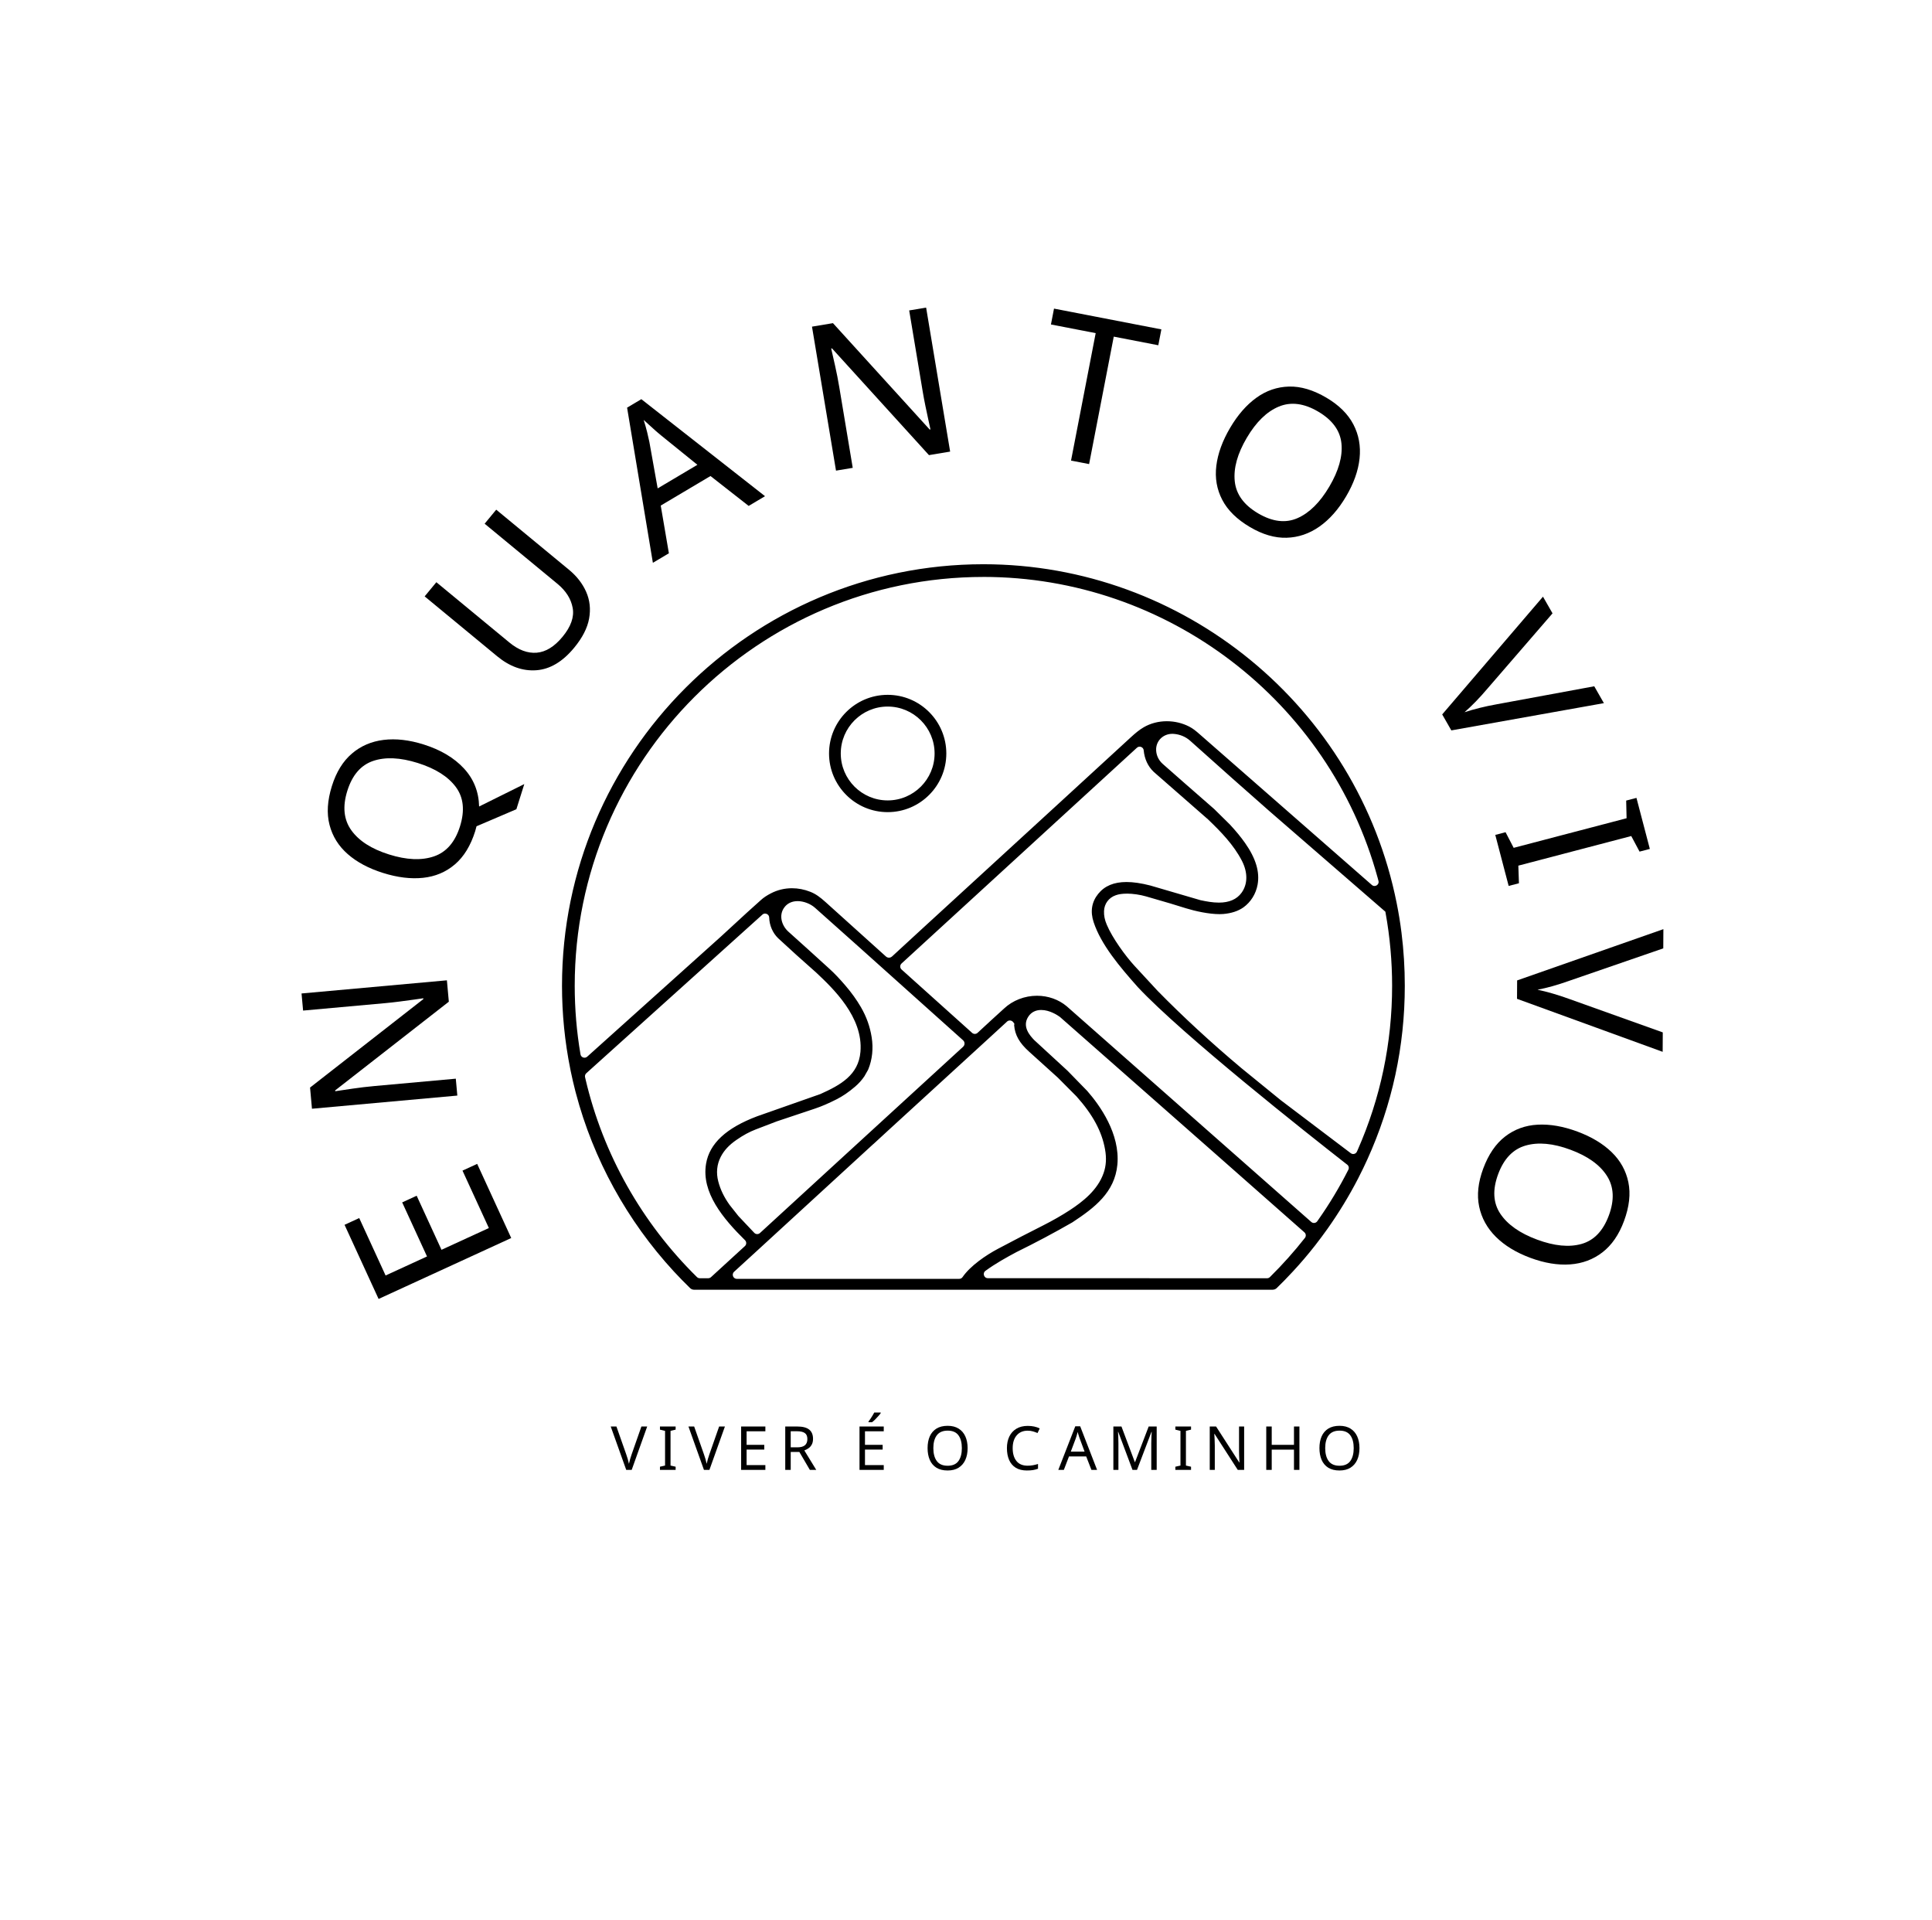
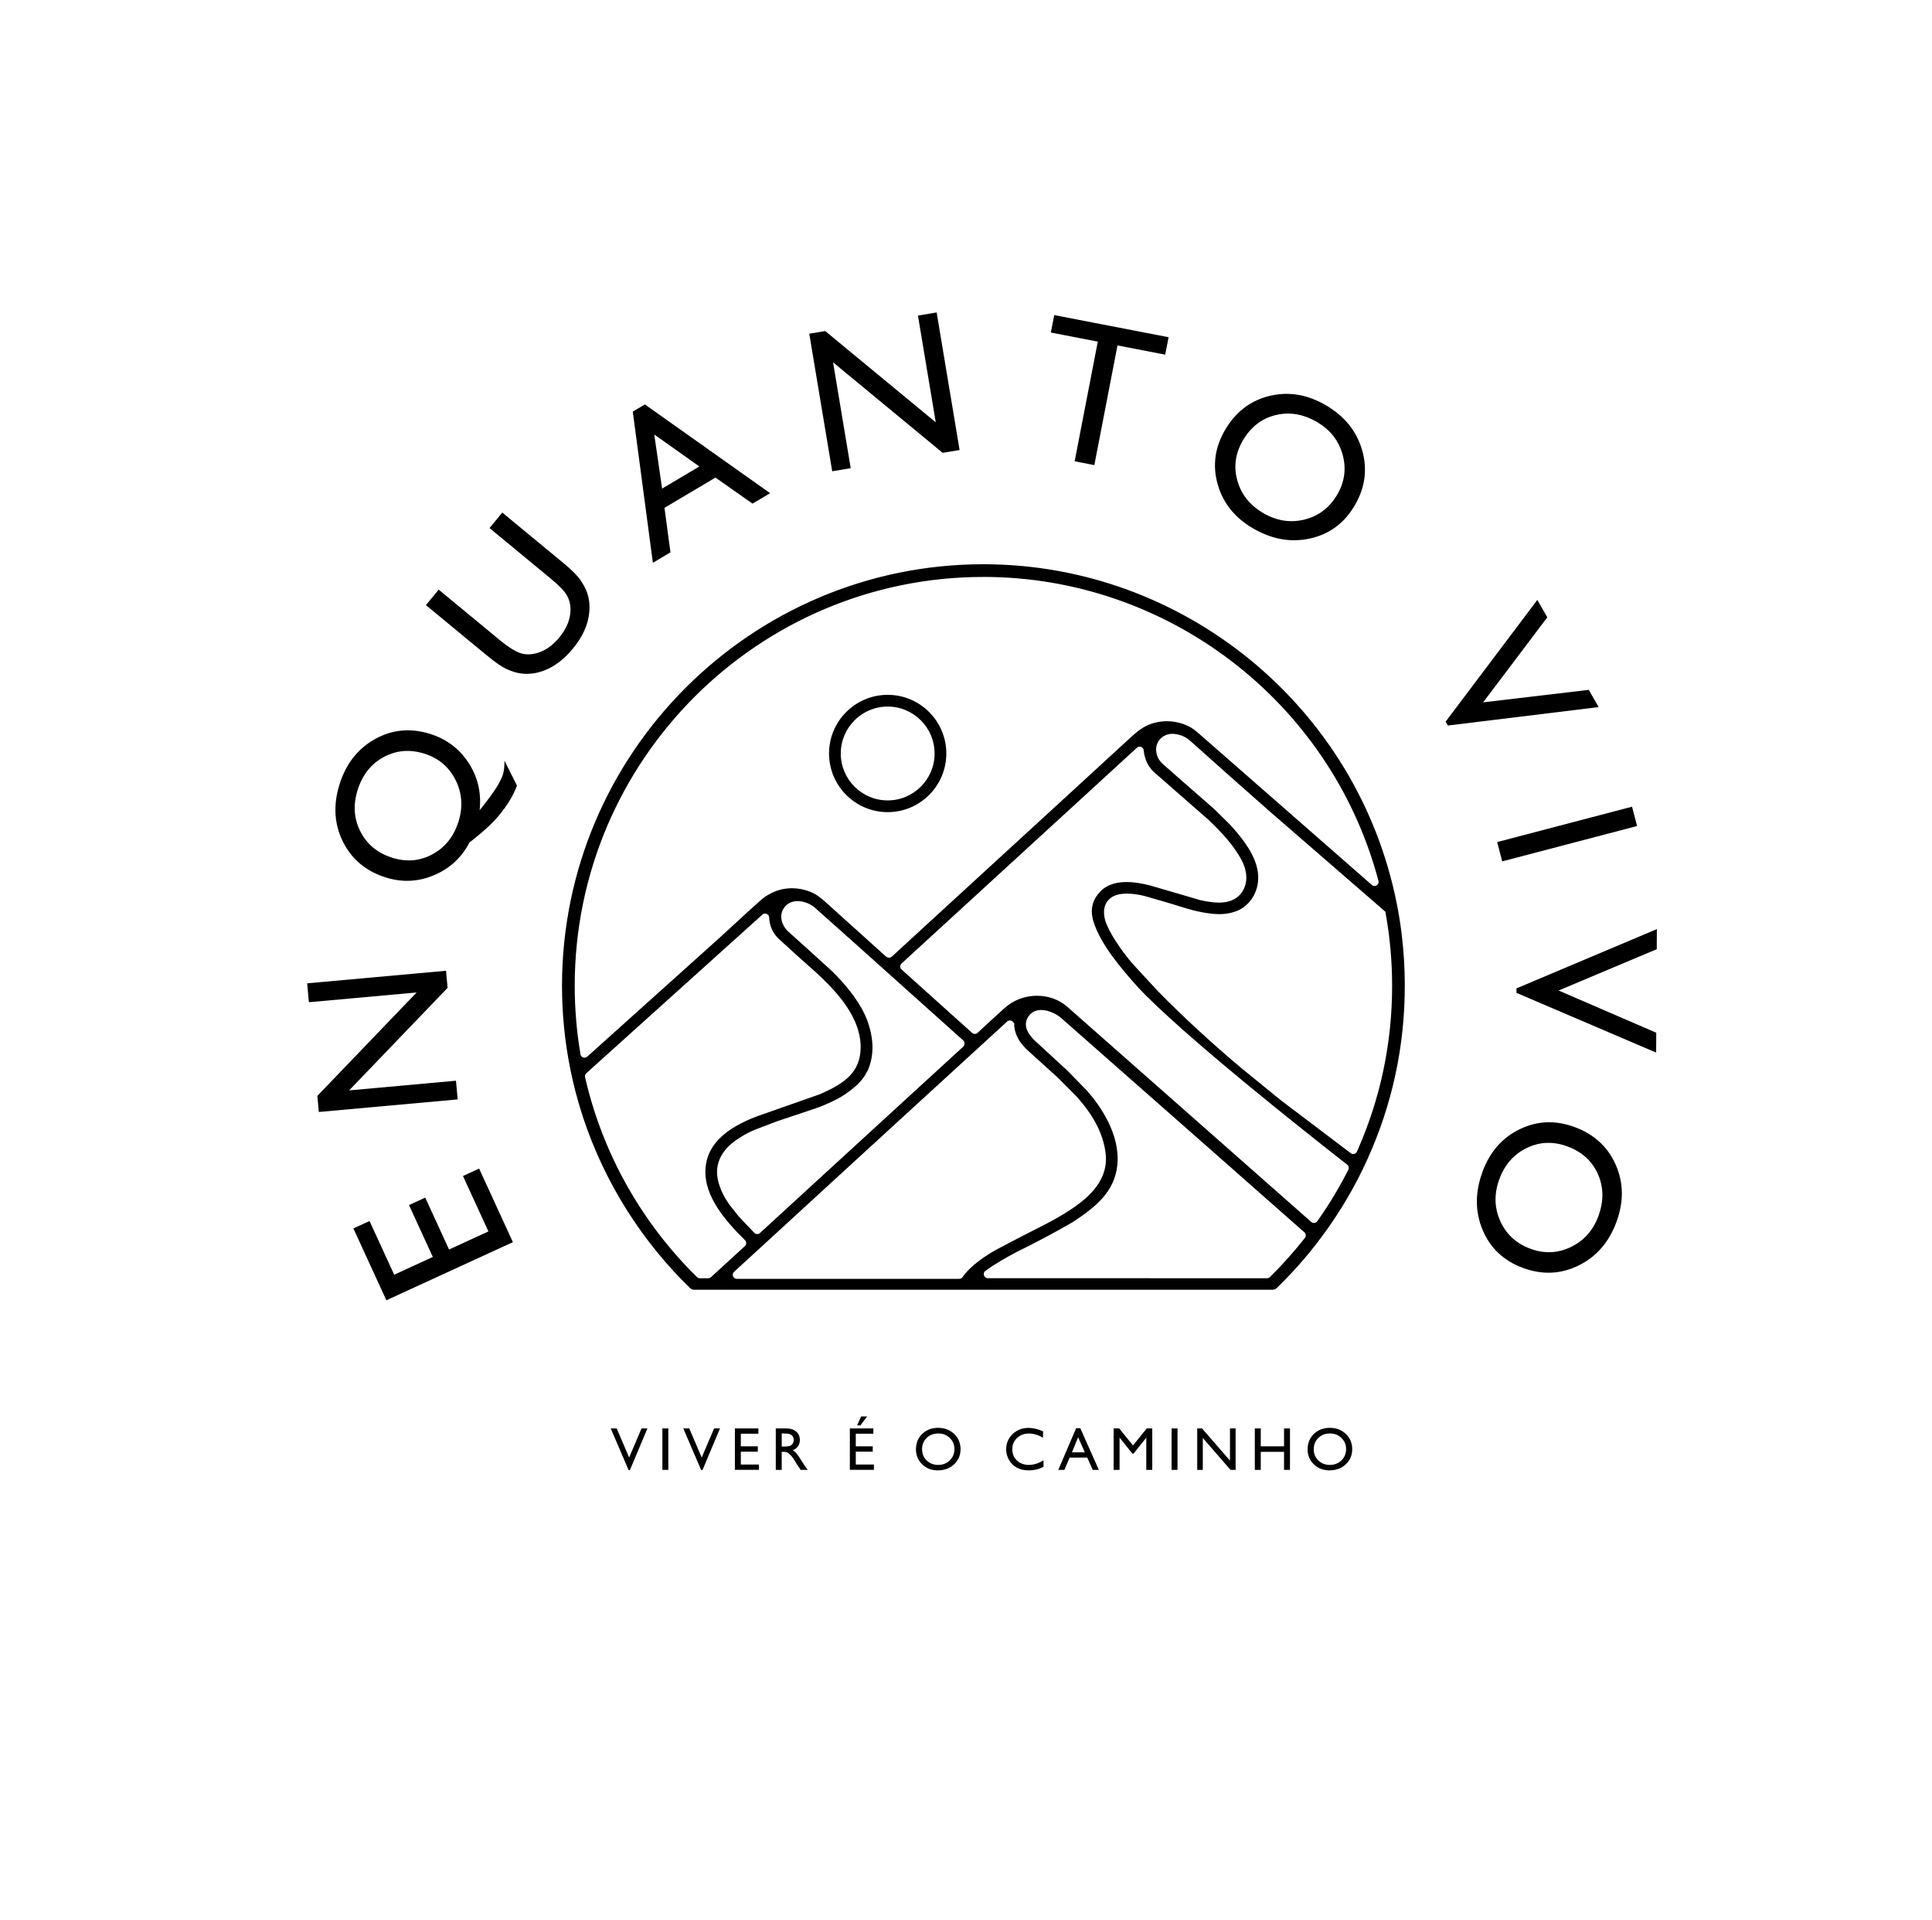
<svg xmlns="http://www.w3.org/2000/svg" id="Camada_2" data-name="Camada 2" viewBox="0 0 1153.11 1145.42">
  <defs>
    <style>
      .cls-1 {
-         letter-spacing: .2em;
      }

      .cls-2 {
-         letter-spacing: .17em;
      }

      .cls-3 {
-         font-size: 36.27px;
      }

      .cls-3, .cls-4 {
-         font-family: GillSans, 'Gill Sans';
      }

      .cls-4 {
-         font-size: 122px;
      }
    </style>
  </defs>
  <g id="Camada_1-2" data-name="Camada 1">
    <g>
      <path d="M414.28,769.13c-.76,0-1.49-.29-2.04-.82-3.27-3.18-6.52-6.51-9.68-9.92-27.83-30.16-48.01-66.9-58.37-106.25l-.31-1.17c-1.01-3.91-1.93-7.89-2.75-11.83l-.24-1.2c-3.29-16.29-4.96-33-4.96-49.69,0-138.42,112.61-251.04,251.02-251.04,119.35,0,222.88,84.91,246.18,201.9,1.16,5.73,2.12,11.64,2.86,17.55,1.31,10.36,1.97,20.98,1.97,31.59,0,36.08-7.52,70.92-22.36,103.55-1.6,3.51-3.32,7.09-5.14,10.63l-.32.63h0c-5.33,10.33-11.48,20.43-18.28,30.04-2.49,3.49-4.86,6.67-7.22,9.69-4.24,5.42-8.7,10.66-13.27,15.57-3.28,3.54-6.47,6.81-9.7,9.95-.55.53-1.28.83-2.04.83h-345.36ZM520.72,682.5l-68.21,62.59-14.7,13.45c-1.97,1.8-.7,5.08,1.97,5.08h132.73c.96.01,1.86-.46,2.41-1.25h0c4.54-6.62,13.89-13.03,21.13-16.82l13.61-7.14,12.97-6.62c6.2-3.15,11.36-6.11,16.23-9.29,7.56-4.96,16.7-11.98,20.29-22.33,1.54-4.39,1.83-9.09.89-14.37-1.89-10.76-7.33-20.89-17.14-31.87-.04-.04-.08-.09-.12-.13l-10.92-10.99s-.08-.07-.11-.11l-17.24-15.58c-5.64-5.07-8.25-9.69-8.72-15.4l.18-.91-.83-1.17c-.64-.79-1.5-1.2-2.42-1.2s-1.75.4-2.33,1.09l-10.12,9.29-54.14,49.55-2.94,2.67-3.03,2.79-6.77,6.24-1.64,1.49h0s-1.04.93-1.04.93ZM621.44,602.19c-3.45,0-6.22,1.41-8.02,4.07-4.32,6.37,1.04,12.14,3.43,14.67.05.05.09.1.14.14l19.73,18.15s.08.07.11.11l11.63,11.92s.08.08.12.13c7.39,8.45,19.54,25.37,17.82,43.61-1.57,16.23-13.43,25.32-26.51,33.93-.06.04-.11.07-.17.11-10.81,6.2-22.02,12.16-33.25,17.67-5.86,3.14-12.57,6.83-18.59,11.25h0c-2.28,1.67-1.1,5.28,1.73,5.28l166.64.05c.77,0,1.51-.3,2.05-.84h0c7.5-7.4,14.55-15.28,20.94-23.42h0c.95-1.21.8-2.95-.34-3.98h0c-.35-.31-.68-.61-1.02-.9-35.1-31.01-77.48-68.31-114.87-101.21l-29.93-26.34c-.07-.06-.13-.11-.21-.17-1.56-1.14-6.26-4.22-11.43-4.22ZM349.59,640.06c-.77.69-1.11,1.73-.91,2.74h0c.09.45.19.9.3,1.34,10.51,44.8,33.55,85.7,66.63,118.27h0c.55.54,1.29.84,2.06.84h5.05c.73-.02,1.43-.29,1.97-.78l20.23-18.53c1.23-1.13,1.27-3.06.08-4.24h0c-13.02-12.84-25.94-28.25-23.1-45.17,1.99-11.91,11.87-21.06,30.2-27.97l37.6-13.23c.08-.03.16-.06.24-.1,12.09-5.44,22.91-11.46,24.11-25.53,1.83-21.02-16.66-38.42-26.59-47.76-7.99-7.03-15.61-13.9-22.67-20.46-3.15-3.04-5.05-7.42-5.19-12h0c-.08-2.49-3.03-3.75-4.88-2.08l-105.11,94.66ZM515.69,641.66c-.04.08-.09.15-.14.23-1.5,2.24-3.33,4.29-5.53,6.18-3.83,3.26-7.31,5.64-10.95,7.49-4.86,2.46-8.81,4.16-12.8,5.51l-22.81,7.63-12.65,4.85c-3.83,1.48-7.37,3.4-11.48,6.24-4.51,3.1-7.55,6.37-9.58,10.3-2.38,4.59-2.91,9.79-1.54,15.04,1.29,4.96,3.55,9.63,6.91,14.29l5.14,6.5c.05.07.11.13.17.19l9.39,9.94c1.1,1.16,2.92,1.23,4.1.15l47.98-44.01,29.28-26.83,4.46-4.1,39.42-36.1c.75-.69,1.14-1.5,1.14-2.42,0-.89-.38-1.72-1.07-2.33l-62.95-56.4-25.36-22.61c-2.8-2.51-7.01-4.13-10.72-4.13-3.48,0-6.34,1.32-8.25,3.8-3.9,5.04-1.7,11.63,2.36,15.27l11.92,10.73,12.65,11.49c3.02,2.76,5.95,5.83,9.5,9.98,3.61,4.2,6.6,8.38,9.15,12.77,3.27,5.62,5.35,11.45,6.35,17.81,1.05,6.58.35,13.1-2.01,18.87-.05.13-.12.26-.19.39l-1.89,3.32ZM618.95,594.7c6.49,0,12.67,2.19,17.39,6.16l145.96,128.7c1.29,1.14,3.29.92,4.3-.48h0c.24-.33.47-.66.69-.98,6.66-9.45,12.7-19.51,17.93-29.87h0c.64-1.27.28-2.81-.86-3.66h0c-.35-.26-.69-.54-1.04-.81-22.31-17.43-97.14-76.52-123.83-105.04-10.87-12.21-21.88-25.26-26.28-38.58-2.05-6.2-1.16-11.73,2.64-16.44,3.74-4.63,9.14-6.88,16.5-6.88,4.03,0,8.64.68,14.1,2.07l29.74,8.7c.07.02.14.04.22.05,3.6.77,7.35,1.46,11.09,1.46,6.29,0,10.96-2.03,13.89-6.03,3.87-5.28,3.99-12.42.32-19.59-5.03-9.77-12.82-17.66-20.36-24.91-11.67-10.17-22.28-19.45-32.47-28.41-3.3-3.17-5.31-7.49-5.75-12.44h0c-.22-2.42-3.1-3.54-4.89-1.9h0c-44.47,40.71-90.42,82.82-140.48,128.75h0c-1.27,1.17-1.26,3.18.02,4.33l42.1,37.81c1.12,1.01,2.83,1,3.94-.03h0c5.76-5.35,10.93-10.09,15.79-14.49,5.08-4.78,12.12-7.51,19.33-7.51ZM672.51,532.77c-2.65,0-4.9.32-6.71.96-4.39,1.51-7.22,5.32-7.37,9.95-.11,2.7.44,5.42,1.69,8.32,3.33,7.92,11.11,18.69,16.74,24.79l13.73,14.85c15.26,15.56,32.09,31.07,50.08,46.16l23.52,19.16,41.73,31.58c1.48,1.12,3.61.6,4.41-1.08h0c.16-.35.31-.68.45-1.02,13.67-31,20.6-64.05,20.6-98.2,0-14.56-1.31-29.18-3.88-43.47l-.19-1.02-2.69-2.33-66.7-57.84-21.9-19.34-25.33-22.6c-2.79-2.48-6.29-3.94-10.13-4.23-.27-.02-.56-.03-.85-.03-5.49,0-9.86,4.01-10.16,9.32-.17,3.6,1.34,7.08,4.14,9.55l12.55,11.05,18.01,15.75s.09.08.13.12l9.32,9.19c3.65,3.94,6.53,7.44,9.02,10.99,6.33,9.02,8.75,17.03,7.39,24.48-.97,5.35-3.96,10.16-8.22,13.21-3.06,2.18-7.05,3.49-11.84,3.89-.68.05-1.4.08-2.15.08-6.38,0-14.43-1.78-19.84-3.45l-9.35-2.88-14.49-4.21c-3.68-1.06-8.06-1.7-11.72-1.7ZM586.96,343.78c-134.79,0-244.44,109.66-244.44,244.46,0,13.82,1.16,27.61,3.46,41.01h0c.39,2.27,3.12,3.22,4.83,1.69l79.77-71.65,15.69-14.43,8.19-7.38c1.63-1.47,3.44-2.68,5.88-3.93,3.85-1.98,8-2.98,12.35-2.98,3.62,0,7.25.7,10.76,2.09,3.3,1.31,5.83,3.26,8.86,5.97l36.12,32.54c.58.54,1.35.84,2.15.84,1.16,0,1.9-.63,2.15-.83l17.99-16.55,79.44-72.84,45.27-41.56c2.58-2.36,4.83-4.24,7.44-5.77,3.98-2.32,8.67-3.55,13.56-3.55,4.63,0,9.19,1.1,13.18,3.18,2.06,1.06,3.84,2.48,6.04,4.43l102.82,89.99c2.14,1.87,5.43-.11,4.77-2.87h0c-.11-.5-.25-.98-.38-1.46l-.13-.49c-29.02-105.91-125.97-179.88-235.76-179.88Z" />
      <path d="M759.64,769.63h-345.36c-.9,0-1.75-.34-2.39-.97-3.27-3.18-6.53-6.52-9.7-9.94-27.88-30.22-48.11-67.03-58.49-106.46l-.31-1.17c-1.01-3.93-1.94-7.92-2.75-11.85l-.24-1.21c-3.3-16.32-4.97-33.07-4.97-49.79,0-138.7,112.83-251.54,251.52-251.54,119.58,0,223.32,85.08,246.67,202.3,1.15,5.73,2.12,11.65,2.86,17.58,1.31,10.38,1.97,21.03,1.97,31.65,0,36.15-7.54,71.06-22.41,103.76-1.59,3.51-3.33,7.09-5.15,10.65l-.32.64c-5.34,10.34-11.5,20.46-18.32,30.08-2.5,3.5-4.86,6.67-7.23,9.71-4.25,5.43-8.72,10.68-13.29,15.6-3.29,3.56-6.47,6.82-9.72,9.97-.64.62-1.49.97-2.39.97ZM586.96,337.7c-138.14,0-250.52,112.39-250.52,250.54,0,16.65,1.67,33.34,4.95,49.59l.24,1.21c.81,3.91,1.73,7.88,2.74,11.8l.3,1.17c10.34,39.27,30.48,75.94,58.26,106.04,3.15,3.4,6.4,6.73,9.66,9.9.45.44,1.05.68,1.69.68h345.36c.64,0,1.24-.24,1.69-.68,3.23-3.14,6.4-6.39,9.68-9.94,4.56-4.91,9.01-10.13,13.24-15.54,2.36-3.03,4.72-6.19,7.21-9.68,6.76-9.55,12.88-19.6,18.19-29.86l.37-.74c1.81-3.55,3.54-7.12,5.13-10.61,14.81-32.56,22.32-67.34,22.32-103.35,0-10.58-.66-21.19-1.97-31.53-.74-5.91-1.7-11.81-2.85-17.51-23.25-116.76-126.58-201.5-245.69-201.5ZM572.5,764.13h-132.72c-1.45-.02-2.67-.85-3.19-2.2-.52-1.35-.19-2.79.88-3.77l14.7-13.45,68.21-62.59,1.42-1.27h0s1.27-1.15,1.27-1.15l12.74-11.7,54.13-49.54,10.12-9.29c.64-.76,1.63-1.22,2.67-1.22s2.08.49,2.8,1.38l.98,1.38-.21,1.05c.47,5.55,3.03,10.04,8.55,15l17.38,15.7,11.06,11.14c9.87,11.05,15.36,21.25,17.26,32.11.96,5.36.67,10.15-.91,14.62-3.64,10.49-12.86,17.58-20.49,22.59-4.9,3.2-10.07,6.16-16.28,9.32l-12.97,6.62-13.61,7.14c-7.19,3.76-16.46,10.12-20.95,16.66-.64.93-1.7,1.49-2.82,1.49ZM521.05,682.87l-68.21,62.59-14.7,13.45c-.9.83-.91,1.92-.62,2.67s1.04,1.55,2.26,1.55h132.72c.8.01,1.55-.38,2-1.04,4.59-6.7,14.02-13.16,21.31-16.98l13.61-7.14,12.98-6.62c6.18-3.14,11.32-6.09,16.19-9.26,7.49-4.92,16.55-11.87,20.09-22.08,1.52-4.31,1.8-8.92.87-14.11-1.87-10.67-7.28-20.72-17.02-31.62l-.11-.11-11.01-11.07-17.24-15.58c-5.75-5.17-8.4-9.87-8.88-15.73v-.07s.15-.77.15-.77l-.71-1c-.52-.64-1.22-.99-2.01-.99-.74,0-1.46.34-1.95.91l-10.16,9.33-60.1,55.01-8.78,8.08h0s-.67.59-.67.59ZM756.24,763.77l-166.64-.05c-1.51,0-2.78-.93-3.25-2.36s.01-2.93,1.23-3.83c6.05-4.44,12.8-8.16,18.66-11.29,11.23-5.51,22.41-11.45,33.23-17.67l.15-.09c12.97-8.53,24.74-17.52,26.29-33.56,1.71-18.06-10.35-34.84-17.69-43.23l-.1-.1-11.73-12.02-19.73-18.15c-.06-.06-.11-.11-.17-.17-2.21-2.33-8.07-8.53-3.48-15.29,1.89-2.8,4.81-4.29,8.43-4.29,5.24,0,9.95,3.02,11.72,4.31.09.06.16.12.24.2l33.54,29.52c36.22,31.88,77.28,68.01,111.26,98.03.34.29.68.59,1.03.91,1.34,1.2,1.51,3.25.41,4.66-6.41,8.16-13.47,16.06-20.99,23.47-.64.64-1.5.99-2.41.99ZM621.44,602.69c-3.28,0-5.91,1.33-7.61,3.85-4.13,6.09,1.13,11.67,3.38,14.04.04.04.08.08.12.12l19.86,18.28,11.63,11.93s.09.1.14.15c7.45,8.51,19.68,25.54,17.94,43.98-1.59,16.48-13.56,25.62-26.74,34.3-.06.04-.13.08-.19.12-10.85,6.23-22.04,12.18-33.28,17.69-5.81,3.11-12.52,6.8-18.52,11.2-1.05.77-1.14,1.9-.87,2.71.26.81,1.01,1.67,2.3,1.67l166.64.05c.64,0,1.25-.25,1.7-.7,7.49-7.39,14.52-15.25,20.9-23.38.79-1,.66-2.45-.28-3.3-.34-.31-.67-.6-1.02-.9-33.98-30.02-75.04-66.15-111.26-98.03l-33.54-29.52c-.06-.05-.11-.09-.17-.14-1.33-.97-6.05-4.12-11.14-4.12ZM417.66,763.75c-.9,0-1.76-.35-2.4-.98-33.14-32.64-56.23-73.61-66.76-118.51-.11-.45-.22-.91-.31-1.36-.23-1.18.17-2.41,1.07-3.21l105.11-94.66c1-.9,2.39-1.13,3.63-.6,1.24.53,2.04,1.69,2.08,3.04.14,4.45,1.98,8.69,5.04,11.66,7.04,6.54,14.67,13.42,22.66,20.45,10.01,9.42,28.61,26.92,26.75,48.18-1.22,14.37-12.24,20.47-24.4,25.94-.09.04-.19.08-.28.11l-37.6,13.23c-18.13,6.84-27.91,15.86-29.87,27.58-2.8,16.69,10.04,31.98,22.96,44.73.68.67,1.04,1.56,1.02,2.5s-.41,1.82-1.11,2.46l-20.23,18.53c-.63.58-1.45.9-2.3.9h-5.05s0,.01,0,.01ZM456.65,545.15c-.58,0-1.16.21-1.61.63l-105.11,94.66c-.63.57-.92,1.44-.75,2.28.09.44.19.88.3,1.32,10.49,44.71,33.48,85.52,66.49,118.03.46.45,1.06.7,1.7.7h5.06c.61-.02,1.18-.24,1.63-.65l20.23-18.53c.5-.45.77-1.07.79-1.74.01-.67-.24-1.3-.72-1.77-13.11-12.93-26.12-28.47-23.25-45.61,2.03-12.1,12.01-21.38,30.51-28.35l37.62-13.23c.07-.02.14-.05.2-.08,11.88-5.34,22.64-11.28,23.81-25.11,1.81-20.78-16.56-38.06-26.43-47.35-7.99-7.02-15.62-13.91-22.68-20.47-3.26-3.15-5.21-7.65-5.35-12.35-.03-.96-.59-1.78-1.47-2.16-.31-.13-.64-.2-.96-.2ZM451.96,737.43c-.91,0-1.82-.36-2.49-1.07l-9.39-9.94c-.07-.07-.14-.15-.2-.23l-5.14-6.5c-3.41-4.72-5.7-9.45-7-14.47-1.4-5.37-.86-10.69,1.58-15.39,2.07-4,5.16-7.33,9.74-10.48,4.14-2.85,7.71-4.8,11.58-6.29l12.65-4.85,22.83-7.63c3.96-1.34,7.89-3.03,12.73-5.48,3.6-1.83,7.05-4.19,10.85-7.42,2.17-1.86,3.95-3.85,5.44-6.08.04-.06.08-.13.12-.2h0s1.89-3.32,1.89-3.32c.06-.11.12-.22.16-.33,2.33-5.69,3.01-12.12,1.98-18.61-.99-6.3-3.05-12.06-6.29-17.63-2.54-4.37-5.51-8.52-9.1-12.69-3.54-4.13-6.45-7.2-9.46-9.94l-12.65-11.49-11.92-10.73c-4.22-3.79-6.5-10.67-2.42-15.95,2.01-2.62,5-4,8.65-4s8.16,1.67,11.05,4.25l25.36,22.61,62.95,56.4c.79.71,1.23,1.67,1.24,2.7,0,1.06-.43,2-1.3,2.79l-73.15,67.03-47.98,44.01c-.65.6-1.48.89-2.31.89ZM516.13,641.91h0c-.05.09-.1.17-.16.26-1.54,2.3-3.38,4.36-5.62,6.28-3.86,3.29-7.38,5.69-11.05,7.55-4.88,2.47-8.85,4.18-12.86,5.53l-22.82,7.63-12.63,4.84c-3.8,1.47-7.31,3.37-11.38,6.18-4.44,3.05-7.43,6.27-9.42,10.11-2.32,4.48-2.84,9.56-1.5,14.68,1.27,4.9,3.51,9.52,6.83,14.12l5.13,6.48c.04.06.09.11.14.16l9.39,9.94c.9.96,2.43,1.01,3.4.12l47.98-44.01,73.15-67.03c.65-.59.98-1.28.97-2.05,0-.74-.32-1.44-.91-1.96l-62.95-56.4-25.36-22.61c-2.72-2.43-6.79-4-10.38-4-3.32,0-6.04,1.25-7.85,3.61-3.71,4.8-1.59,11.1,2.29,14.59l11.92,10.73,12.65,11.49c3.04,2.77,5.98,5.86,9.54,10.02,3.62,4.22,6.64,8.42,9.21,12.84,3.3,5.68,5.4,11.56,6.42,17.98,1.06,6.66.36,13.28-2.04,19.14-.06.15-.14.3-.22.45l-1.89,3.32ZM784.24,730.79c-.83,0-1.64-.3-2.27-.86l-145.96-128.7c-4.62-3.89-10.68-6.03-17.06-6.03-7.08,0-14,2.69-18.98,7.37-4.91,4.44-10.07,9.17-15.79,14.49-1.31,1.21-3.29,1.23-4.62.04l-42.1-37.81c-.72-.64-1.13-1.56-1.14-2.53,0-.96.4-1.89,1.11-2.54,50.95-46.75,96.9-88.86,140.48-128.75.97-.89,2.33-1.14,3.55-.67,1.22.47,2.06,1.58,2.17,2.89.43,4.84,2.37,9.03,5.6,12.13,10.33,9.09,20.96,18.38,32.45,28.4,7.59,7.29,15.42,15.22,20.48,25.06,3.75,7.34,3.62,14.67-.37,20.11-3.02,4.14-7.83,6.24-14.29,6.24-3.83,0-7.64-.71-11.2-1.47-.08-.02-.17-.04-.25-.06l-29.74-8.7c-5.4-1.38-9.97-2.05-13.96-2.05-7.21,0-12.48,2.19-16.12,6.69-3.69,4.57-4.54,9.94-2.55,15.97,4.38,13.23,15.33,26.23,26.18,38.41,26.66,28.5,101.47,87.56,123.76,104.98l.1.08c.31.24.62.49.93.72,1.33,1,1.75,2.8,1,4.28-5.25,10.39-11.3,20.46-17.97,29.94-.22.32-.46.66-.7.99-.57.78-1.44,1.29-2.4,1.4-.12.01-.25.02-.38.02ZM618.95,594.2c6.61,0,12.9,2.23,17.71,6.27l145.97,128.71c.52.46,1.18.67,1.87.59.69-.08,1.29-.43,1.69-.98.24-.32.47-.65.68-.97,6.65-9.45,12.67-19.48,17.9-29.82.53-1.05.23-2.33-.71-3.03-.32-.24-.63-.49-.95-.73l-.1-.08c-22.31-17.43-97.16-76.53-123.88-105.09-10.92-12.27-21.95-25.35-26.39-38.77-2.11-6.37-1.19-12.06,2.72-16.91,3.84-4.75,9.37-7.06,16.89-7.06,4.07,0,8.72.68,14.22,2.09l29.76,8.7c.06.02.12.03.18.05,3.5.75,7.26,1.45,10.99,1.45,6.12,0,10.66-1.96,13.48-5.83,3.75-5.12,3.85-12.07.28-19.07-4.99-9.7-12.75-17.56-20.26-24.77-11.48-10-22.1-19.29-32.46-28.4-3.42-3.28-5.46-7.7-5.92-12.77-.08-.94-.66-1.71-1.54-2.05-.88-.34-1.82-.16-2.51.47-43.58,39.89-89.53,82.01-140.48,128.75-.51.46-.79,1.12-.79,1.8,0,.69.29,1.33.8,1.79l42.1,37.81c.94.84,2.34.83,3.27-.03,5.73-5.32,10.89-10.06,15.79-14.49,5.16-4.85,12.33-7.63,19.66-7.63ZM807.67,689.64c-.74,0-1.46-.24-2.06-.69l-41.73-31.58-23.54-19.17c-18.01-15.11-34.87-30.65-50.12-46.2l-13.73-14.86c-5.66-6.14-13.48-16.97-16.84-24.94-1.27-2.97-1.84-5.76-1.73-8.54.16-4.83,3.11-8.82,7.71-10.4,1.85-.66,4.16-.99,6.87-.99,3.7,0,8.13.64,11.86,1.72l14.49,4.21,9.35,2.88c5.38,1.66,13.38,3.43,19.7,3.43.75,0,1.46-.03,2.11-.08,4.7-.4,8.6-1.67,11.59-3.8,4.15-2.97,7.07-7.67,8.02-12.89,1.33-7.32-1.06-15.21-7.31-24.11-2.48-3.53-5.33-7-8.98-10.93l-9.41-9.28-18.01-15.75-12.55-11.05c-2.91-2.57-4.48-6.19-4.31-9.95.31-5.59,4.9-9.8,10.66-9.8.3,0,.61.01.89.04,3.94.29,7.55,1.8,10.42,4.36l25.33,22.6,21.9,19.34,69.52,60.28.22,1.19c2.58,14.32,3.89,28.97,3.89,43.56,0,34.22-6.95,67.33-20.65,98.4-.15.35-.29.68-.46,1.03-.44.94-1.28,1.62-2.28,1.87-.27.07-.55.1-.82.1ZM672.51,533.27c-2.59,0-4.79.31-6.54.94-4.2,1.44-6.89,5.08-7.04,9.49-.11,2.63.43,5.28,1.65,8.11,3.31,7.87,11.05,18.58,16.65,24.65l13.72,14.85c15.21,15.51,32.05,31.03,50.03,46.12l23.52,19.15,41.71,31.57c.58.44,1.33.6,2.04.42.71-.17,1.3-.66,1.61-1.32.16-.34.3-.67.45-1,13.65-30.95,20.57-63.92,20.57-98,0-14.53-1.3-29.12-3.88-43.38l-.15-.84-2.56-2.21-66.7-57.84-21.91-19.34-25.33-22.6c-2.7-2.41-6.1-3.83-9.83-4.11-.26-.02-.54-.03-.82-.03-5.23,0-9.38,3.8-9.66,8.85-.16,3.44,1.28,6.78,3.97,9.14l12.55,11.04,18.01,15.74c.05.04.1.09.15.14l9.32,9.19c3.69,3.98,6.57,7.49,9.08,11.05,6.41,9.13,8.86,17.27,7.47,24.86-.99,5.47-4.06,10.4-8.42,13.53-3.14,2.23-7.21,3.57-12.09,3.98-.67.05-1.41.08-2.19.08-6.43,0-14.54-1.8-19.99-3.48l-9.35-2.88-14.48-4.21c-3.64-1.05-7.96-1.68-11.58-1.68ZM348.87,632.19c-.38,0-.77-.06-1.14-.2-1.19-.42-2.04-1.41-2.25-2.66-2.3-13.43-3.46-27.25-3.46-41.1,0-135.07,109.88-244.96,244.94-244.96,110.02,0,207.17,74.12,236.25,180.25l.13.49c.13.48.27.98.38,1.47.35,1.49-.26,2.95-1.56,3.73-1.3.78-2.88.64-4.02-.36l-102.82-89.99c-2.18-1.93-3.93-3.33-5.94-4.36-3.93-2.04-8.41-3.12-12.96-3.12-4.8,0-9.41,1.2-13.31,3.48-2.57,1.5-4.8,3.37-7.35,5.71l-45.27,41.56-79.44,72.84-17.99,16.55c-.3.25-1.15.96-2.49.96-.93,0-1.81-.35-2.49-.98l-36.11-32.53c-2.98-2.68-5.48-4.6-8.71-5.88-3.45-1.36-7.01-2.06-10.58-2.06-4.26,0-8.34.98-12.12,2.93-2.4,1.23-4.18,2.42-5.78,3.86l-8.19,7.38-15.69,14.43-79.78,71.66c-.64.58-1.45.88-2.27.88ZM586.96,344.28c-134.51,0-243.94,109.44-243.94,243.96,0,13.79,1.16,27.56,3.45,40.92.15.89.75,1.59,1.59,1.88.84.29,1.75.11,2.42-.49l79.77-71.65,15.69-14.43,8.2-7.38c1.66-1.5,3.51-2.73,5.99-4.01,3.92-2.02,8.15-3.04,12.57-3.04,3.69,0,7.37.71,10.94,2.13,3.36,1.33,5.94,3.31,9.01,6.06l36.12,32.54c.5.46,1.14.71,1.81.71.98,0,1.59-.52,1.82-.71l17.97-16.54,79.44-72.84,45.27-41.56c2.6-2.38,4.88-4.28,7.52-5.83,4.06-2.37,8.83-3.62,13.81-3.62,4.71,0,9.35,1.12,13.42,3.23,2.1,1.08,3.91,2.53,6.14,4.5l102.82,89.98c.98.86,2.12.69,2.85.25.73-.44,1.41-1.37,1.11-2.63-.12-.49-.25-.97-.38-1.44l-.13-.49c-28.96-105.7-125.71-179.51-235.28-179.51Z" />
    </g>
-     <text class="cls-4" transform="translate(310.06 749.52) rotate(-114.67)">
-       <tspan x="0" y="0">E</tspan>
-     </text>
-     <text class="cls-4" transform="translate(274.02 665.55) rotate(-95.17)">
-       <tspan x="0" y="0">N</tspan>
-     </text>
-     <text class="cls-4" transform="translate(268.13 541.15) rotate(-72.53)">
-       <tspan x="0" y="0">Q</tspan>
-     </text>
-     <text class="cls-4" transform="translate(313.64 419.81) rotate(-50.46)">
-       <tspan x="0" y="0">U</tspan>
-     </text>
-     <text class="cls-4" transform="translate(389.67 335.84) rotate(-30.7)">
-       <tspan x="0" y="0">A</tspan>
-     </text>
-     <text class="cls-4" transform="translate(487.3 282.79) rotate(-9.47)">
-       <tspan x="0" y="0">N</tspan>
-     </text>
-     <text class="cls-4" transform="translate(611.34 269.45) rotate(10.95)">
-       <tspan x="0" y="0">T</tspan>
-     </text>
-     <text class="cls-4" transform="translate(705.56 289.25) rotate(30.51)">
-       <tspan x="0" y="0">O</tspan>
-     </text>
-     <text class="cls-4" transform="translate(812.66 363.73) rotate(48.15)">
-       <tspan x="0" y="0"> </tspan>
-     </text>
-     <text class="cls-4" transform="translate(845.32 399.32) rotate(60.22)">
-       <tspan x="0" y="0">V</tspan>
-     </text>
-     <text class="cls-4" transform="translate(891.22 493.5) rotate(75.31)">
-       <tspan x="0" y="0">I</tspan>
-     </text>
-     <text class="cls-4" transform="translate(905.68 553.94) rotate(90.34)">
-       <tspan x="0" y="0">V</tspan>
-     </text>
-     <text class="cls-4" transform="translate(902.97 653.05) rotate(110.34)">
-       <tspan x="0" y="0">O</tspan>
-     </text>
-     <text class="cls-3" transform="translate(364.51 877.13)">
-       <tspan class="cls-2" x="0" y="0">VIVER É O </tspan>
-       <tspan class="cls-1" x="234.25" y="0">C</tspan>
-       <tspan class="cls-2" x="267.14" y="0">AMINHO</tspan>
-     </text>
+     <g class="cls-4" transform="translate(310.06 749.52) rotate(-114.67)">
+       <path d="M154 1397L946 1397L946 1219L354 1219L354 793L926 793L926 614L354 614L354 180L965 180L965 2L154 2Z" transform="translate(0 0) scale(0.05957031 -0.05957031)" />
+     </g>
+     <g class="cls-4" transform="translate(274.02 665.55) rotate(-95.17)">
+       <path d="M1264 1397L1454 1397L1454 0L1282 0L348 1075L348 0L160 0L160 1397L322 1397L1264 313Z" transform="translate(0 0) scale(0.05957031 -0.05957031)" />
+     </g>
+     <g class="cls-4" transform="translate(268.13 541.15) rotate(-72.53)">
+       <path d="M1563 -88L1362 -283Q1268 -278 1165.5 -249.5Q1063 -221 957.5 -171Q852 -121 676 0Q421 46 255.5 242Q90 438 90 694Q90 1007 303 1212Q516 1417 842 1417Q1166 1417 1380.5 1213.5Q1595 1010 1595 702Q1595 443 1433 247Q1271 51 1014 0L1067 -20Q1314 -115 1423 -115Q1483 -115 1563 -88ZM842 1227Q606 1227 452 1075Q298 923 298 692Q298 467 453 317.5Q608 168 842 168Q1073 168 1231 321Q1389 474 1389 698Q1389 927 1234 1077Q1079 1227 842 1227Z" transform="translate(0 0) scale(0.05957031 -0.05957031)" />
+     </g>
+     <g class="cls-4" transform="translate(313.64 419.81) rotate(-50.46)">
+       <path d="M1126 1397L1327 1397L1327 604Q1327 443 1303.5 361Q1280 279 1245.5 224.5Q1211 170 1161 127Q995 -16 727 -16Q454 -16 289 126Q239 170 204.5 224.5Q170 279 147.5 358Q125 437 125 606L125 1397L326 1397L326 604Q326 407 371 330Q416 253 508 206.5Q600 160 725 160Q903 160 1015 253Q1074 303 1100 371Q1126 439 1126 604Z" transform="translate(0 0) scale(0.05957031 -0.05957031)" />
+     </g>
+     <g class="cls-4" transform="translate(389.67 335.84) rotate(-30.7)">
+       <path d="M600 1405L741 1405L1366 0L1161 0L975 414L381 414L205 0L0 0ZM893 592L668 1098L459 592Z" transform="translate(0 0) scale(0.05957031 -0.05957031)" />
+     </g>
+     <g class="cls-4" transform="translate(487.3 282.79) rotate(-9.47)">
+       <path d="M1264 1397L1454 1397L1454 0L1282 0L348 1075L348 0L160 0L160 1397L322 1397L1264 313Z" transform="translate(0 0) scale(0.05957031 -0.05957031)" />
+     </g>
+     <g class="cls-4" transform="translate(611.34 269.45) rotate(10.95)">
+       <path d="M35 1399L1202 1399L1202 1221L715 1221L715 0L514 0L514 1221L35 1221Z" transform="translate(0 0) scale(0.05957031 -0.05957031)" />
+     </g>
+     <g class="cls-4" transform="translate(705.56 289.25) rotate(30.51)">
+       <path d="M840 1417Q1164 1417 1379.5 1212Q1595 1007 1595 698Q1595 389 1377.5 186.5Q1160 -16 829 -16Q513 -16 302.5 186.5Q92 389 92 694Q92 1007 304 1212Q516 1417 840 1417ZM848 1227Q608 1227 453.5 1077Q299 927 299 694Q299 468 454 318Q609 168 842 168Q1076 168 1232.5 321Q1389 474 1389 702Q1389 924 1232.5 1075.5Q1076 1227 848 1227Z" transform="translate(0 0) scale(0.05957031 -0.05957031)" />
+     </g>
+     <g class="cls-4" transform="translate(812.66 363.73) rotate(48.15)" />
+     <g class="cls-4" transform="translate(845.32 399.32) rotate(60.22)">
+       <path d="M1038 1397L1237 1397L647 -6L602 -6L0 1397L201 1397L621 416Z" transform="translate(0 0) scale(0.05957031 -0.05957031)" />
+     </g>
+     <g class="cls-4" transform="translate(891.22 493.5) rotate(75.31)">
+       <path d="M156 1397L356 1397L356 0L156 0Z" transform="translate(0 0) scale(0.05957031 -0.05957031)" />
+     </g>
+     <g class="cls-4" transform="translate(905.68 553.94) rotate(90.34)">
+       <path d="M1038 1397L1237 1397L647 -6L602 -6L0 1397L201 1397L621 416Z" transform="translate(0 0) scale(0.05957031 -0.05957031)" />
+     </g>
+     <g class="cls-4" transform="translate(902.97 653.05) rotate(110.34)">
+       <path d="M840 1417Q1164 1417 1379.5 1212Q1595 1007 1595 698Q1595 389 1377.5 186.5Q1160 -16 829 -16Q513 -16 302.5 186.5Q92 389 92 694Q92 1007 304 1212Q516 1417 840 1417ZM848 1227Q608 1227 453.5 1077Q299 927 299 694Q299 468 454 318Q609 168 842 168Q1076 168 1232.5 321Q1389 474 1389 702Q1389 924 1232.5 1075.5Q1076 1227 848 1227Z" transform="translate(0 0) scale(0.05957031 -0.05957031)" />
+     </g>
+     <g class="cls-3" transform="translate(364.51 877.13)">
+       <path d="M1038 1397L1237 1397L647 -6L602 -6L0 1397L201 1397L621 416Z" transform="translate(0 0) scale(0.01770996 -0.01770996)" />
+       <path d="M156 1397L356 1397L356 0L156 0Z" transform="translate(28.0731 0) scale(0.01770996 -0.01770996)" />
+       <path d="M1038 1397L1237 1397L647 -6L602 -6L0 1397L201 1397L621 416Z" transform="translate(43.3065 0) scale(0.01770996 -0.01770996)" />
+       <path d="M154 1397L946 1397L946 1219L354 1219L354 793L926 793L926 614L354 614L354 180L965 180L965 2L154 2Z" transform="translate(71.3796 0) scale(0.01770996 -0.01770996)" />
+       <path d="M160 0L160 1397L510 1397Q722 1397 846.5 1292Q971 1187 971 1008Q971 886 910 797Q849 708 735 664Q802 620 866 544Q930 468 1046 279Q1119 160 1163 100L1237 0L999 0L938 92Q935 97 926 109L887 164L825 266L758 375Q696 461 644.5 512Q593 563 551.5 585.5Q510 608 412 608L360 608L360 0ZM420 1227L360 1227L360 786L436 786Q588 786 644.5 812Q701 838 732.5 890.5Q764 943 764 1010Q764 1076 729 1129.5Q694 1183 630.5 1205Q567 1227 420 1227Z" transform="translate(95.6805 0) scale(0.01770996 -0.01770996)" />
+       <path d="M154 1397L946 1397L946 1219L354 1219L354 793L926 793L926 614L354 614L354 180L965 180L965 2L154 2ZM736 1800L510 1500L398 1500L533 1800Z" transform="translate(139.9965 0) scale(0.01770996 -0.01770996)" />
+       <path d="M840 1417Q1164 1417 1379.5 1212Q1595 1007 1595 698Q1595 389 1377.5 186.5Q1160 -16 829 -16Q513 -16 302.5 186.5Q92 389 92 694Q92 1007 304 1212Q516 1417 840 1417ZM848 1227Q608 1227 453.5 1077Q299 927 299 694Q299 468 454 318Q609 168 842 168Q1076 168 1232.5 321Q1389 474 1389 702Q1389 924 1232.5 1075.5Q1076 1227 848 1227Z" transform="translate(180.5403 0) scale(0.01770996 -0.01770996)" />
+       <path d="M1358 324L1358 104Q1138 -16 850 -16Q616 -16 453 78Q290 172 195 337Q100 502 100 694Q100 999 317.5 1207Q535 1415 854 1415Q1074 1415 1343 1300L1343 1085Q1098 1225 864 1225Q624 1225 465.5 1073.5Q307 922 307 694Q307 464 463 316Q619 168 862 168Q1116 168 1358 324Z" transform="translate(234.25 0) scale(0.01770996 -0.01770996)" />
+       <path d="M600 1405L741 1405L1366 0L1161 0L975 414L381 414L205 0L0 0ZM893 592L668 1098L459 592Z" transform="translate(267.14 0) scale(0.01770996 -0.01770996)" />
+       <path d="M1266 1397L1452 1397L1452 0L1251 0L1251 1087L821 547L784 547L350 1087L350 0L150 0L150 1397L338 1397L803 823Z" transform="translate(297.4977 0) scale(0.01770996 -0.01770996)" />
+       <path d="M156 1397L356 1397L356 0L156 0Z" transform="translate(331.9818 0) scale(0.01770996 -0.01770996)" />
+       <path d="M1264 1397L1454 1397L1454 0L1282 0L348 1075L348 0L160 0L160 1397L322 1397L1264 313Z" transform="translate(347.2152 0) scale(0.01770996 -0.01770996)" />
+       <path d="M1139 1397L1339 1397L1339 0L1139 0L1139 608L354 608L354 0L154 0L154 1397L354 1397L354 793L1139 793Z" transform="translate(381.6994 0) scale(0.01770996 -0.01770996)" />
+       <path d="M840 1417Q1164 1417 1379.5 1212Q1595 1007 1595 698Q1595 389 1377.5 186.5Q1160 -16 829 -16Q513 -16 302.5 186.5Q92 389 92 694Q92 1007 304 1212Q516 1417 840 1417ZM848 1227Q608 1227 453.5 1077Q299 927 299 694Q299 468 454 318Q609 168 842 168Q1076 168 1232.5 321Q1389 474 1389 702Q1389 924 1232.5 1075.5Q1076 1227 848 1227Z" transform="translate(414.3062 0) scale(0.01770996 -0.01770996)" />
+     </g>
    <g>
      <path d="M529.81,484.13c-19.02,0-34.5-15.48-34.5-34.5s15.48-34.5,34.5-34.5,34.5,15.48,34.5,34.5-15.48,34.5-34.5,34.5ZM529.81,421.13c-15.71,0-28.5,12.79-28.5,28.5s12.79,28.5,28.5,28.5,28.5-12.79,28.5-28.5-12.79-28.5-28.5-28.5Z" />
      <path d="M529.81,484.63c-19.3,0-35-15.7-35-35s15.7-35,35-35,35,15.7,35,35-15.7,35-35,35ZM529.81,415.63c-18.75,0-34,15.25-34,34s15.25,34,34,34,34-15.25,34-34-15.25-34-34-34ZM529.81,478.63c-15.99,0-29-13.01-29-29s13.01-29,29-29,29,13.01,29,29-13.01,29-29,29ZM529.81,421.63c-15.44,0-28,12.56-28,28s12.56,28,28,28,28-12.56,28-28-12.56-28-28-28Z" />
    </g>
  </g>
</svg>
